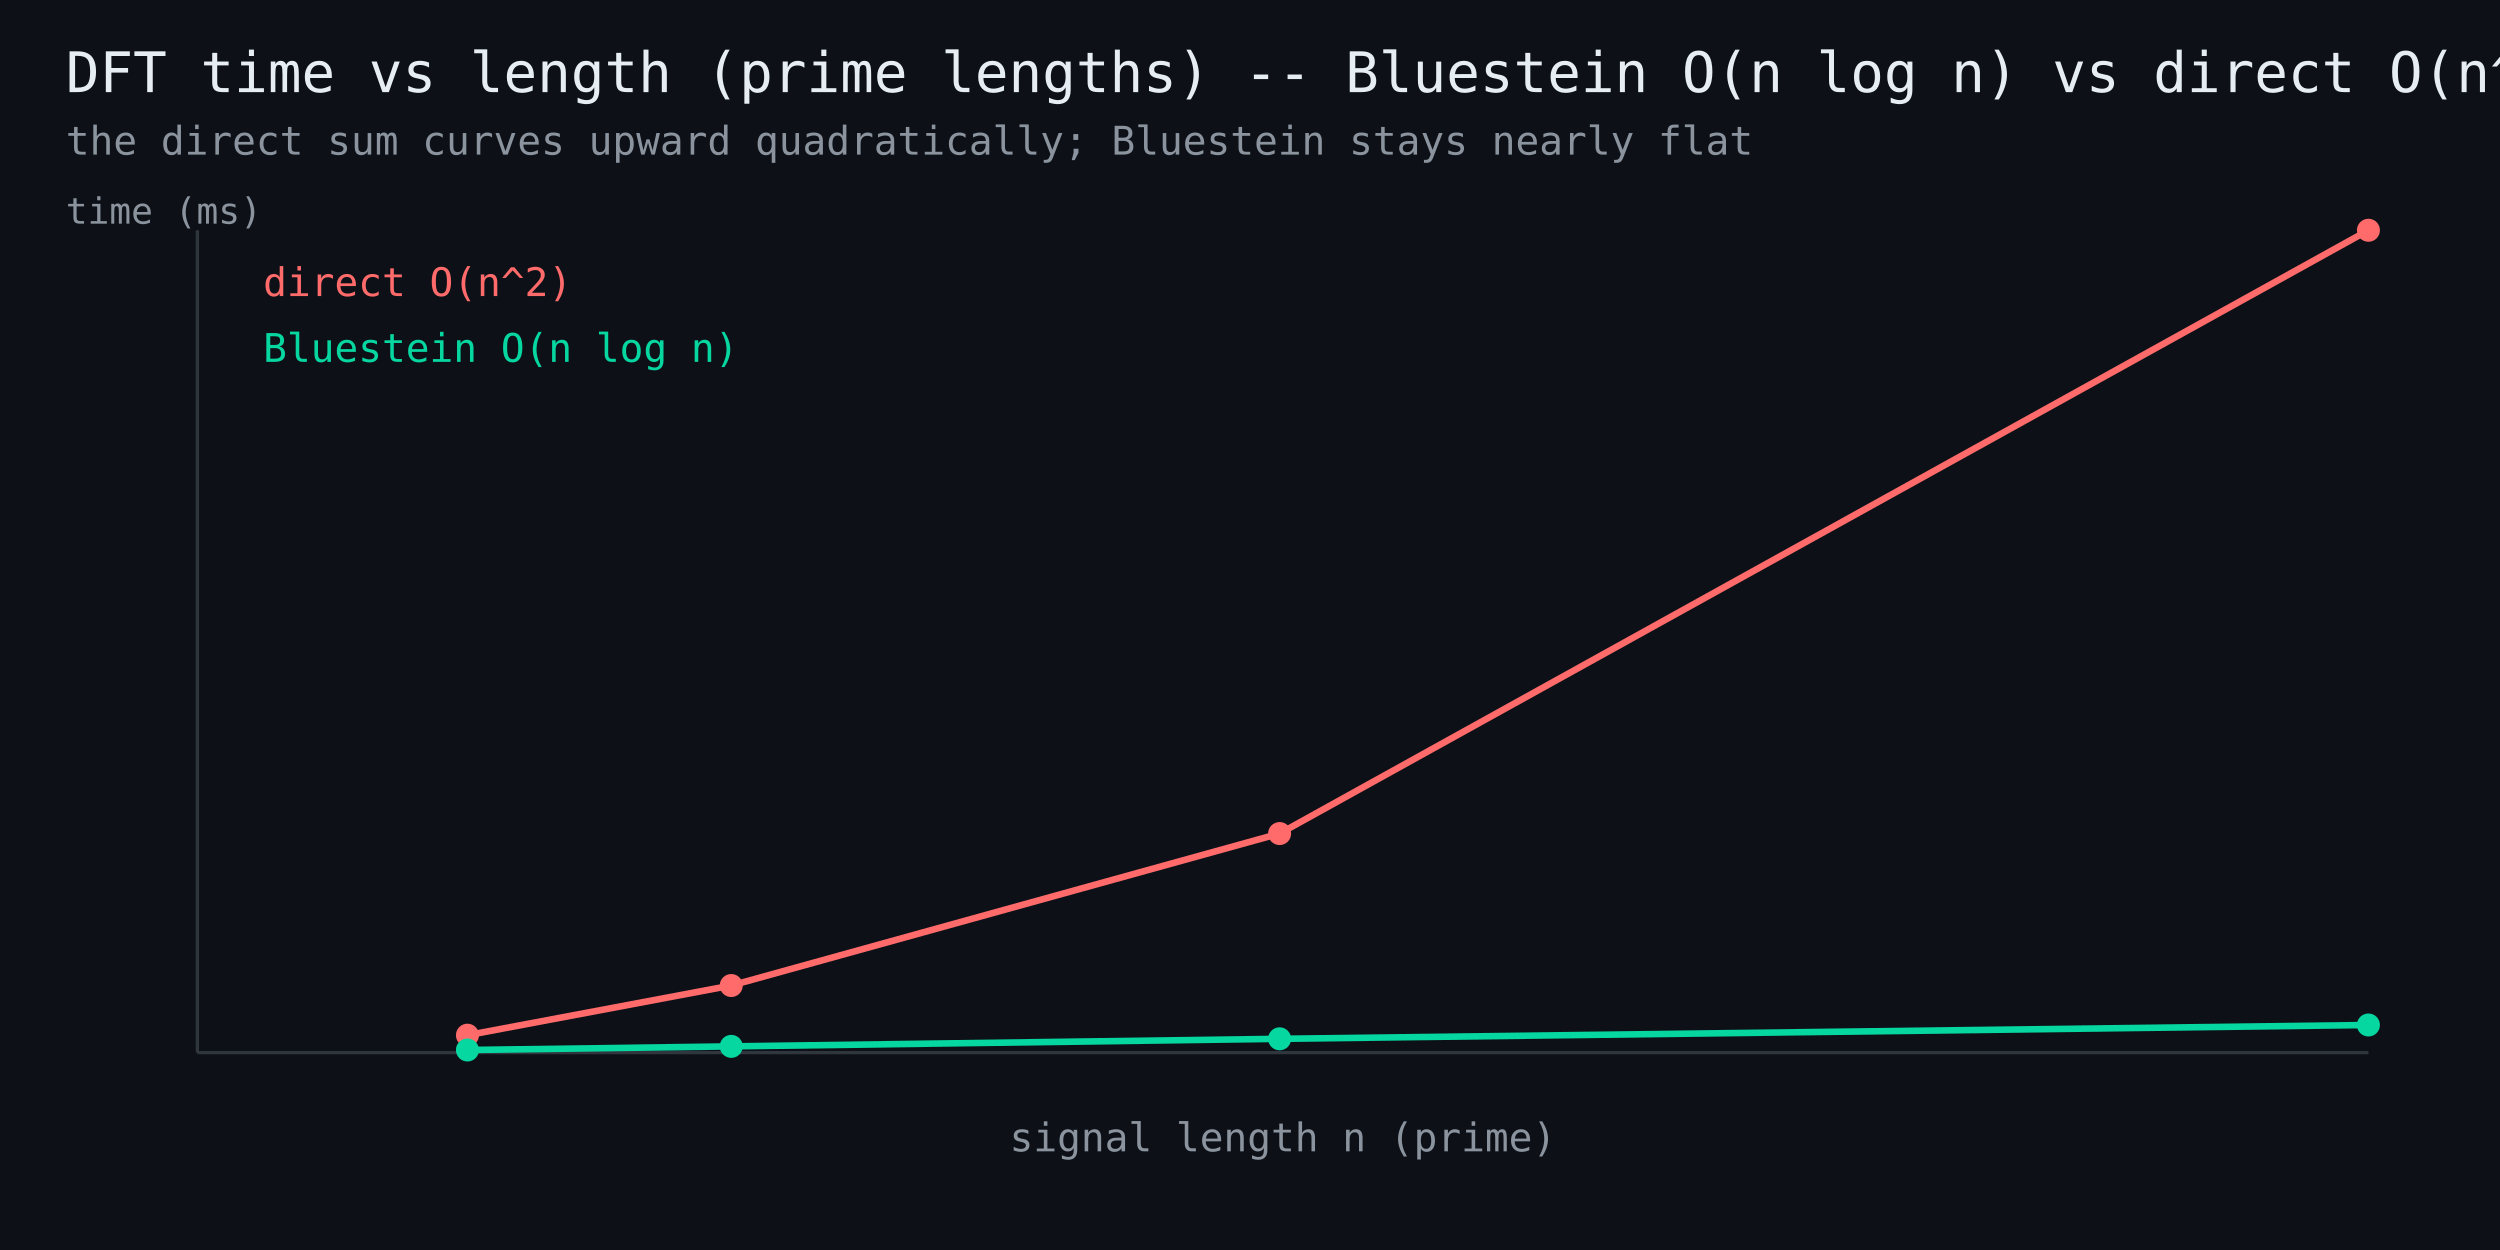
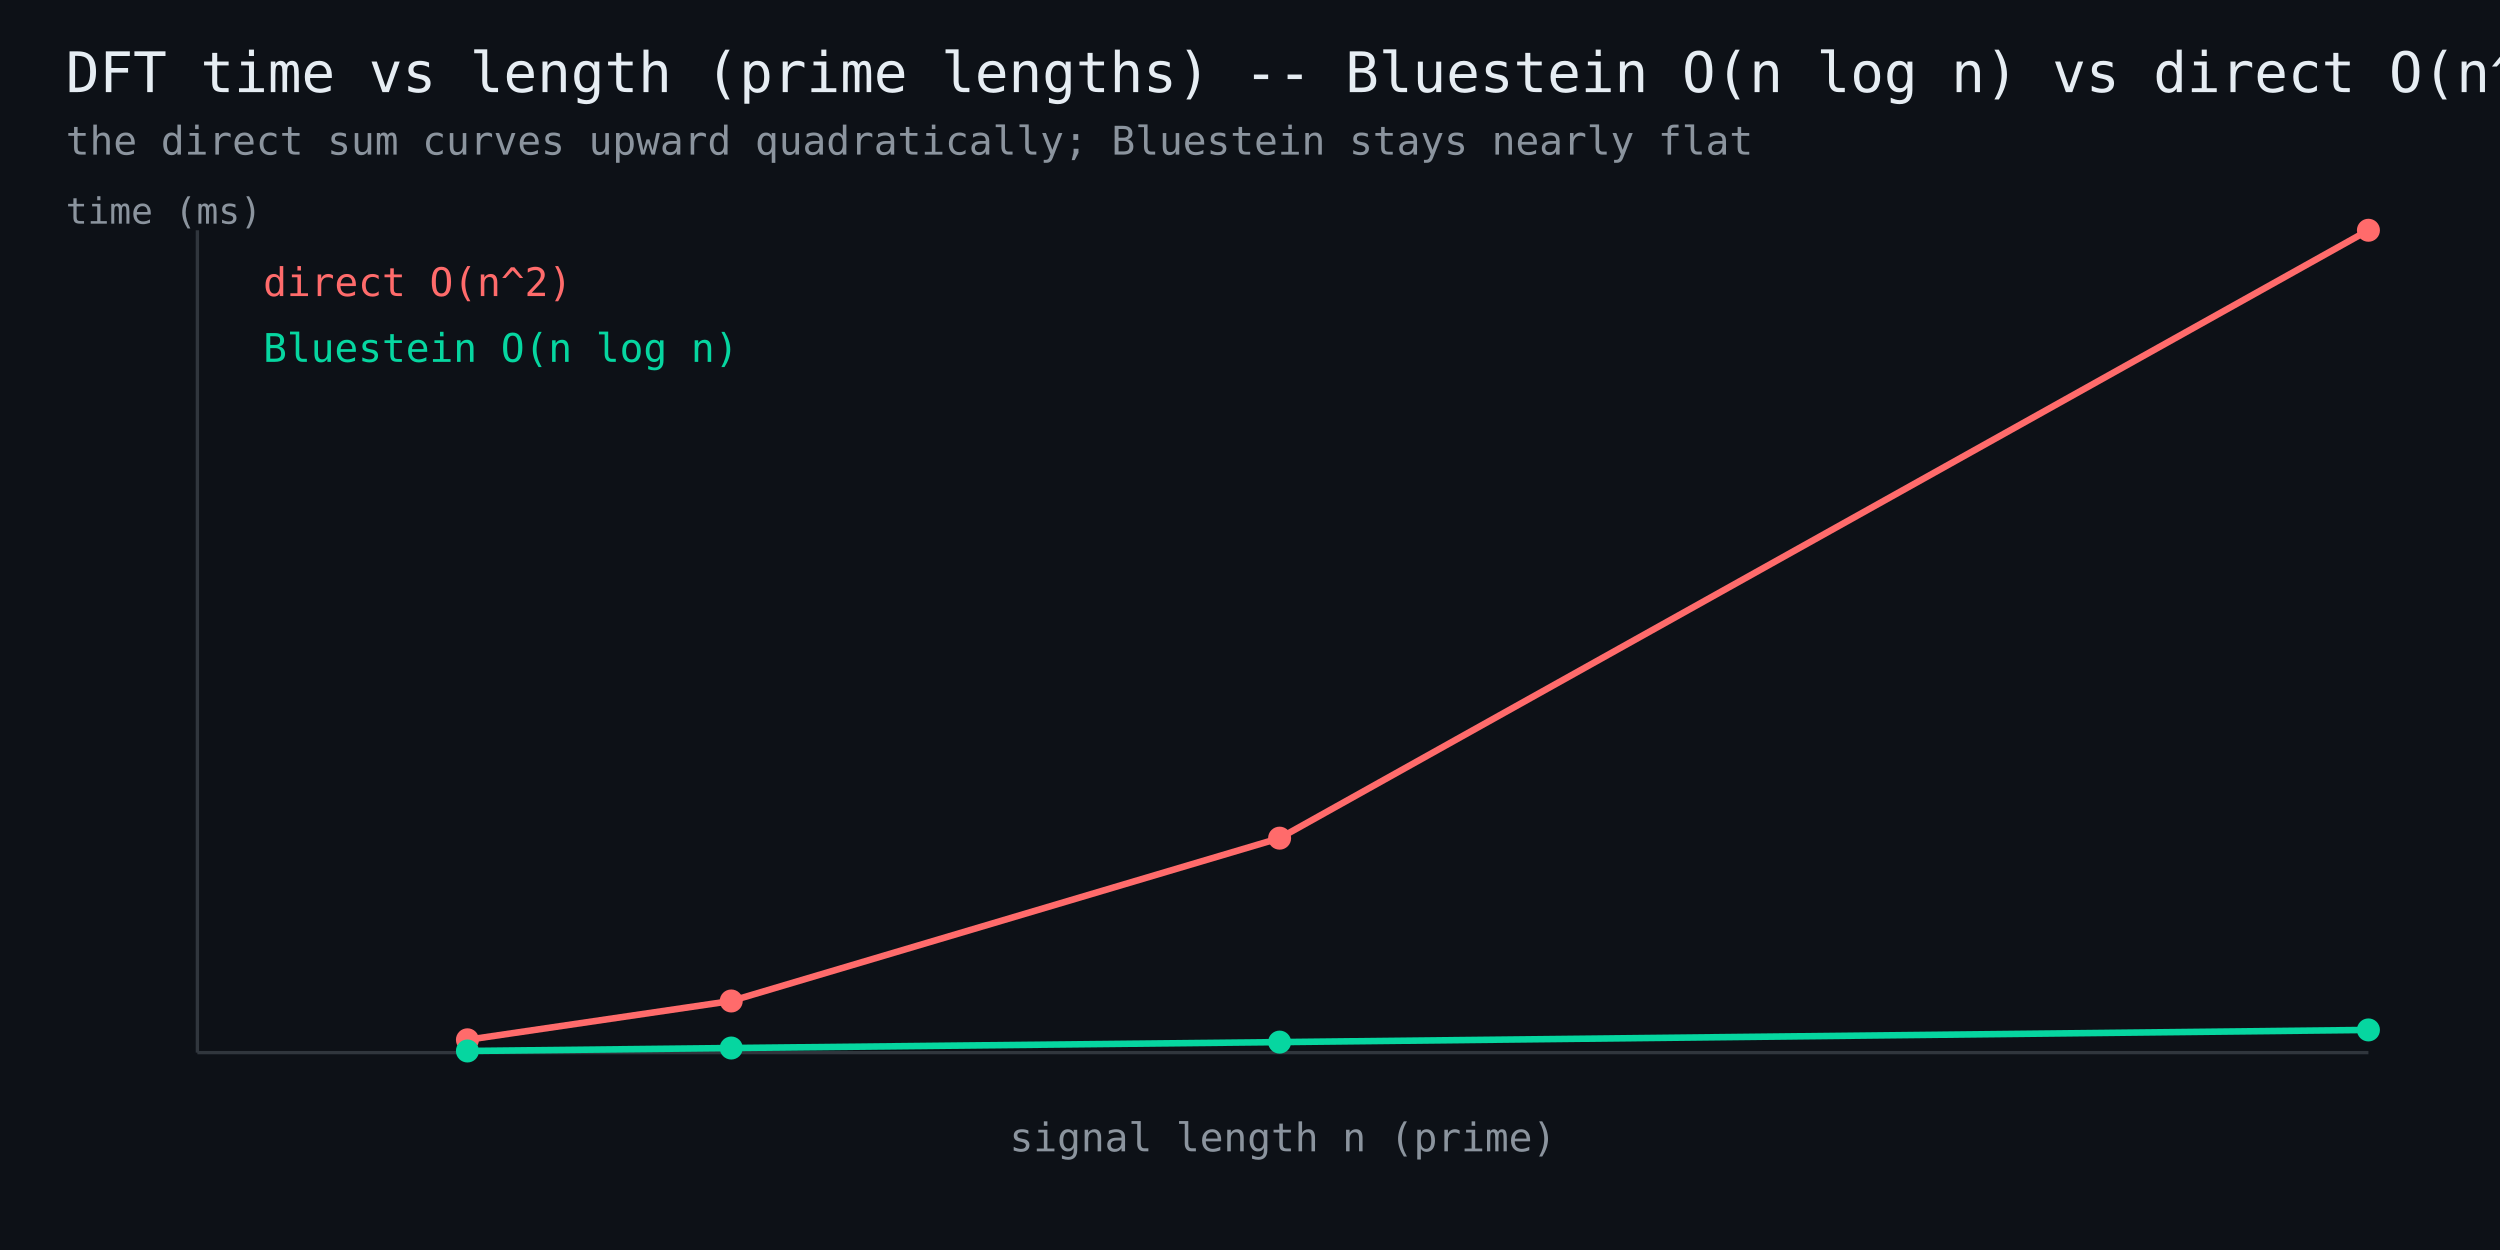
<svg xmlns="http://www.w3.org/2000/svg" width="760" height="380" viewBox="0 0 760 380" font-family="monospace">
  <rect width="760" height="380" fill="#0d1117" />
  <text x="20" y="28" fill="#e6edf3" font-size="17">DFT time vs length (prime lengths) -- Bluestein O(n log n) vs direct O(n^2)</text>
  <text x="20" y="47" fill="#8b949e" font-size="12">the direct sum curves upward quadratically; Bluestein stays nearly flat</text>
  <line x1="60" y1="320" x2="720" y2="320" stroke="#30363d" stroke-width="1" />
  <line x1="60" y1="320" x2="60" y2="70" stroke="#30363d" stroke-width="1" />
-   <polyline points="142.1,314.7 222.3,299.6 389.0,253.4 720.0,70.0" fill="none" stroke="#ff6b6b" stroke-width="2" />
-   <circle cx="142.1" cy="314.7" r="3.5" fill="#ff6b6b" />
-   <circle cx="222.3" cy="299.6" r="3.5" fill="#ff6b6b" />
-   <circle cx="389.0" cy="253.4" r="3.5" fill="#ff6b6b" />
+   <polyline points="142.1,316.1 222.3,304.3 389.0,254.8 720.0,70.0" fill="none" stroke="#ff6b6b" stroke-width="2" />
+   <circle cx="142.1" cy="316.1" r="3.5" fill="#ff6b6b" />
+   <circle cx="222.3" cy="304.3" r="3.5" fill="#ff6b6b" />
+   <circle cx="389.0" cy="254.8" r="3.5" fill="#ff6b6b" />
  <circle cx="720.0" cy="70.0" r="3.5" fill="#ff6b6b" />
  <text x="80" y="90" fill="#ff6b6b" font-size="12">direct O(n^2)</text>
-   <polyline points="142.1,319.2 222.3,318.1 389.0,315.8 720.0,311.6" fill="none" stroke="#06d6a0" stroke-width="2" />
-   <circle cx="142.1" cy="319.2" r="3.5" fill="#06d6a0" />
-   <circle cx="222.3" cy="318.1" r="3.5" fill="#06d6a0" />
-   <circle cx="389.0" cy="315.8" r="3.5" fill="#06d6a0" />
-   <circle cx="720.0" cy="311.6" r="3.5" fill="#06d6a0" />
+   <polyline points="142.1,319.5 222.3,318.6 389.0,316.8 720.0,313.1" fill="none" stroke="#06d6a0" stroke-width="2" />
+   <circle cx="142.1" cy="319.5" r="3.5" fill="#06d6a0" />
+   <circle cx="222.3" cy="318.6" r="3.5" fill="#06d6a0" />
+   <circle cx="389.0" cy="316.8" r="3.5" fill="#06d6a0" />
+   <circle cx="720.0" cy="313.1" r="3.5" fill="#06d6a0" />
  <text x="80" y="110" fill="#06d6a0" font-size="12">Bluestein O(n log n)</text>
  <text x="390" y="350" fill="#8b949e" font-size="12" text-anchor="middle">signal length n (prime)</text>
  <text x="20" y="68" fill="#8b949e" font-size="11">time (ms)</text>
</svg>
